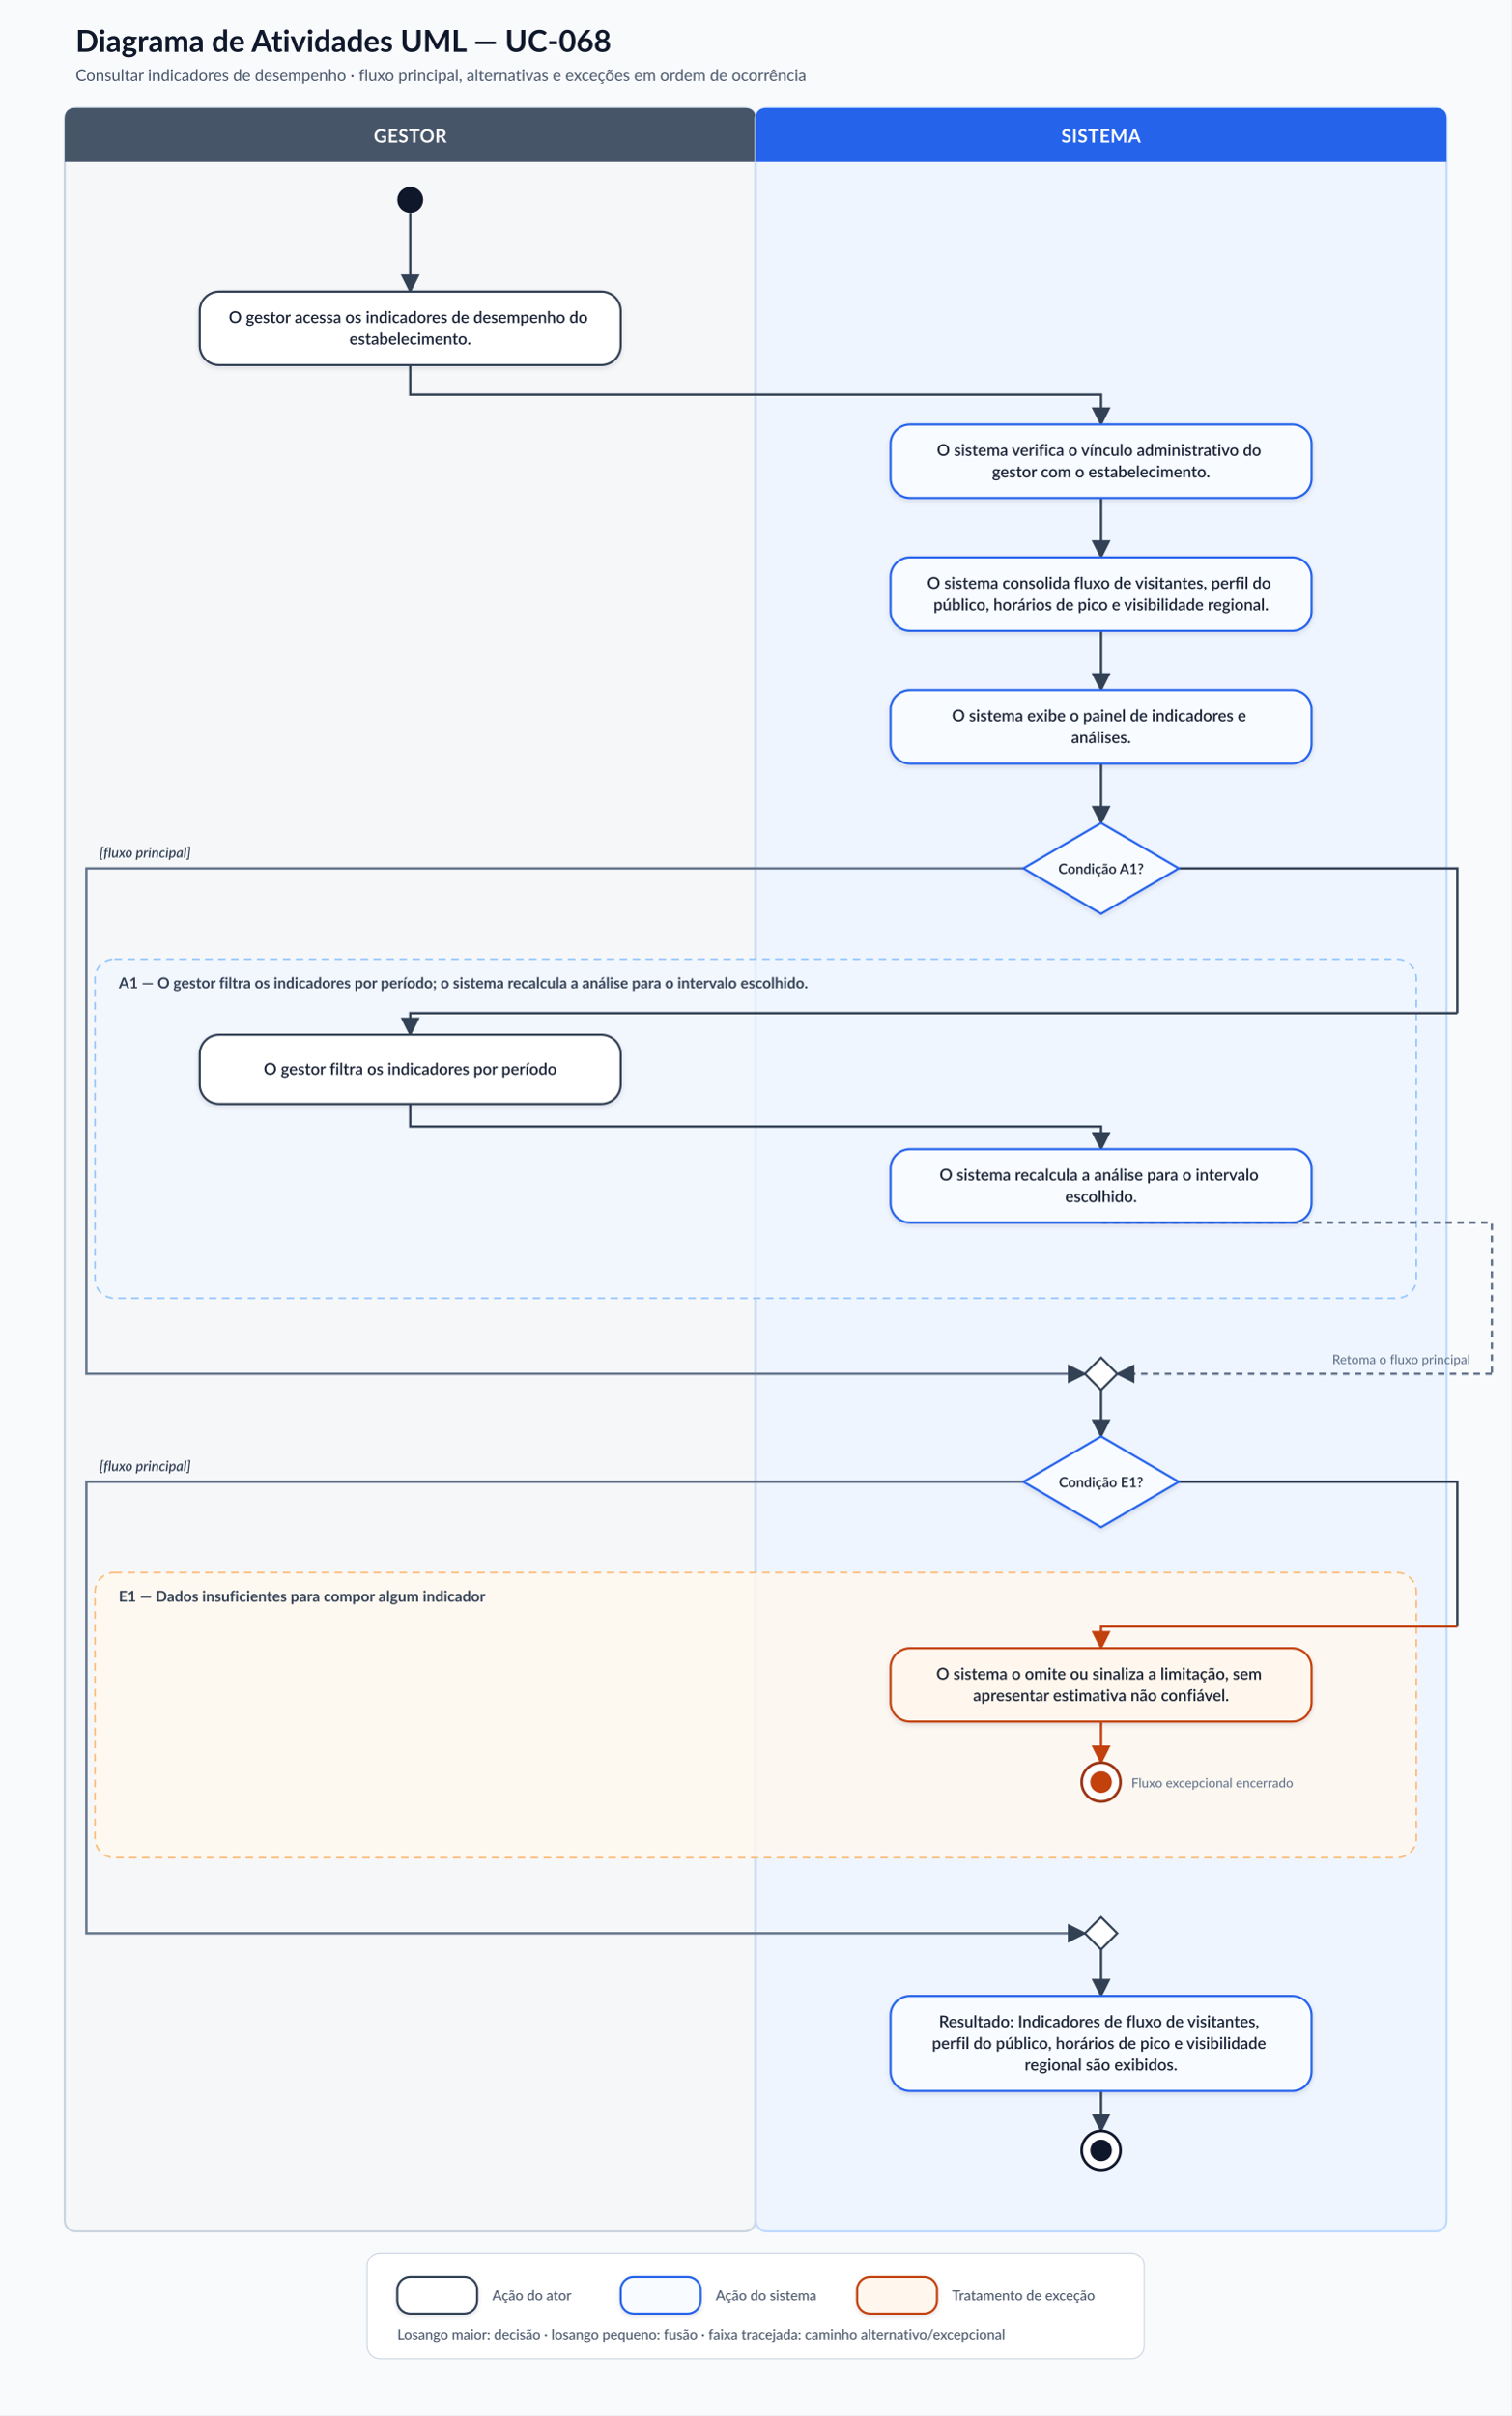
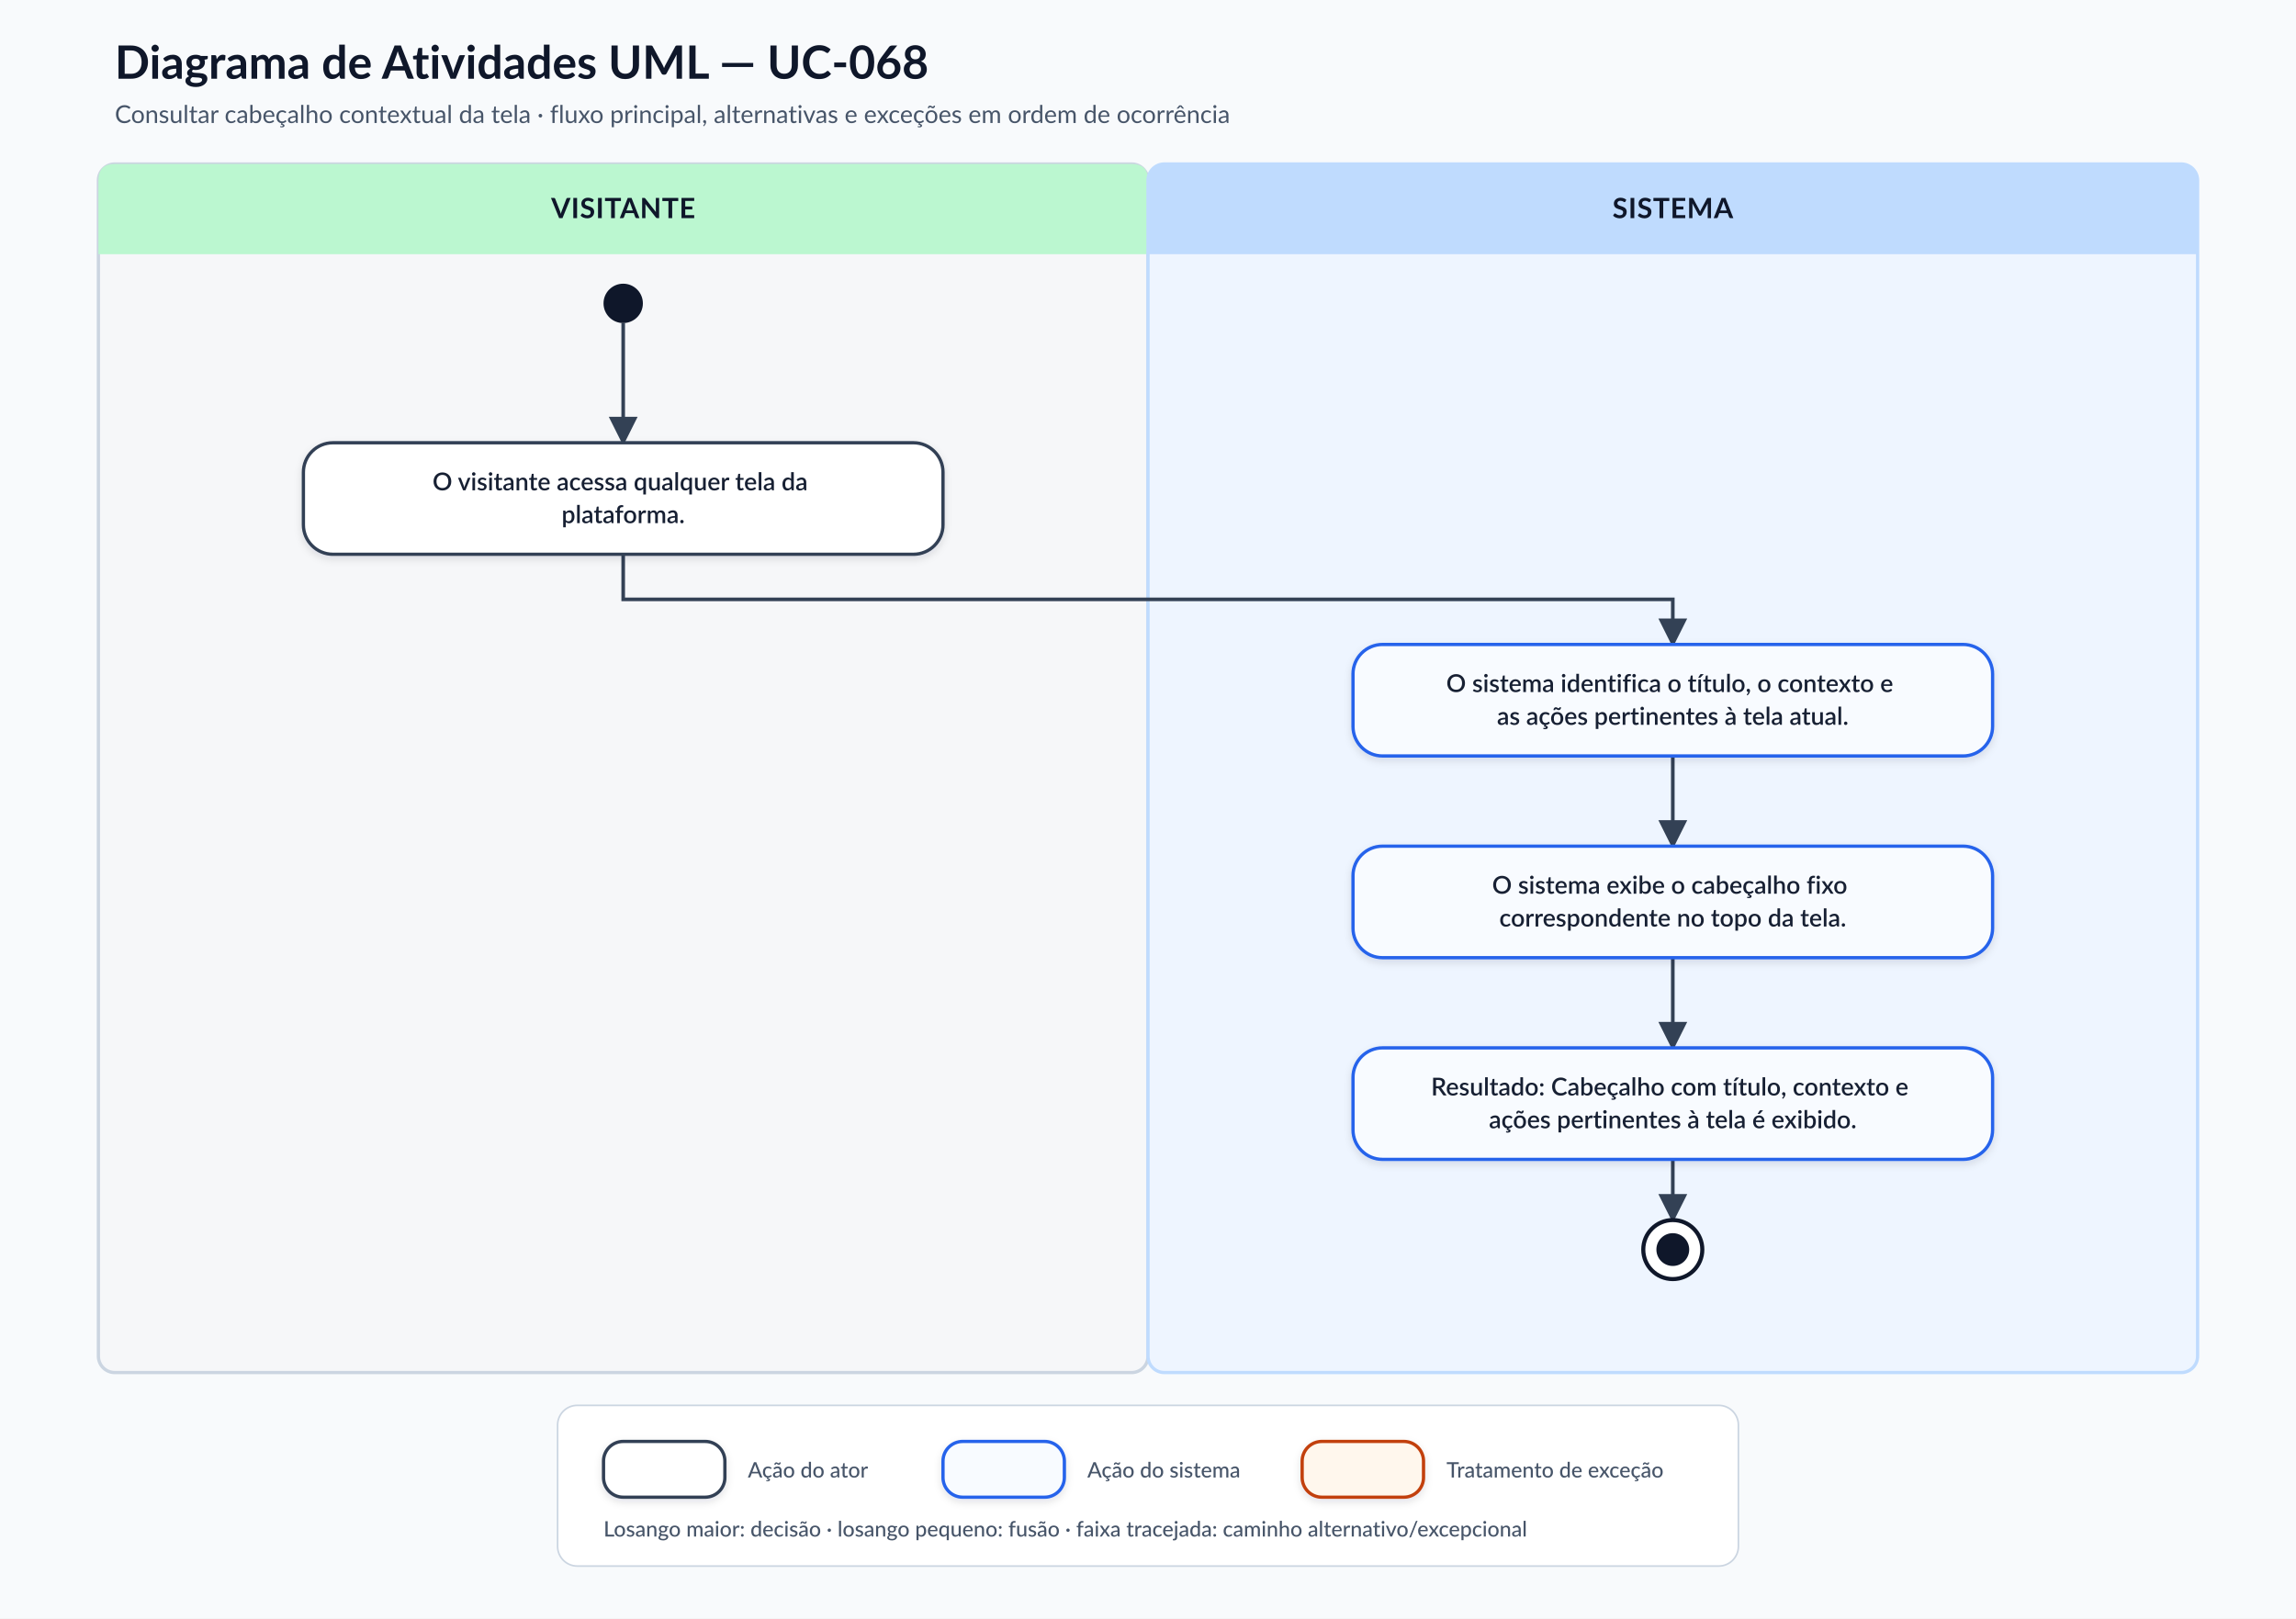
- <svg xmlns="http://www.w3.org/2000/svg" width="1400" height="2236.0" viewBox="0 0 1400 2236.0" role="img" aria-labelledby="title desc">
+ <svg xmlns="http://www.w3.org/2000/svg" width="1400.0" height="987.0" viewBox="0 0 1400.0 987.0" role="img" aria-labelledby="title desc">
  <defs>
    <marker id="arrow" viewBox="0 0 10 10" refX="9" refY="5" markerWidth="8" markerHeight="8" orient="auto-start-reverse">
      <path d="M0 0 L10 5 L0 10 z" fill="#334155" />
    </marker>
    <marker id="error-arrow" viewBox="0 0 10 10" refX="9" refY="5" markerWidth="8" markerHeight="8" orient="auto-start-reverse">
      <path d="M0 0 L10 5 L0 10 z" fill="#c2410c" />
    </marker>
    <filter id="shadow" x="-15%" y="-20%" width="130%" height="150%">
      <feDropShadow dx="0" dy="2" stdDeviation="2.5" flood-color="#0f172a" flood-opacity="0.12" />
    </filter>
    <style>
      .title { font: 700 28px "Lato", "DejaVu Sans", sans-serif; fill: #0f172a; }
      .subtitle { font: 400 15px "Lato", "DejaVu Sans", sans-serif; fill: #475569; }
-       .lane-title { font: 700 17px "Lato", "DejaVu Sans", sans-serif; fill: #fff; letter-spacing: .35px; text-anchor: middle; }
+       .lane-title { font: 700 17px "Lato", "DejaVu Sans", sans-serif; fill: #0f172a; letter-spacing: .35px; text-anchor: middle; }
      .node { fill: #fff; stroke: #334155; stroke-width: 2; filter: url(#shadow); }
      .system-node { fill: #f8fbff; stroke: #2563eb; }
      .exception-node { fill: #fff7ed; stroke: #c2410c; }
      .decision { filter: url(#shadow); }
      .merge { fill: #fff; stroke: #334155; stroke-width: 2; }
      .text { font: 600 15px "Lato", "DejaVu Sans", sans-serif; fill: #172033; }
      .small { font: 600 13px "Lato", "DejaVu Sans", sans-serif; fill: #172033; }
      .guard { font: italic 600 13px "Lato", "DejaVu Sans", sans-serif; fill: #334155; }
      .branch-code { font: 700 14px "Lato", "DejaVu Sans", sans-serif; fill: #334155; }
      .result-label { font: 500 12px "Lato", "DejaVu Sans", sans-serif; fill: #64748b; }
      .flow, .main-flow, .error-flow, .return-flow, .branch-bus { fill: none; stroke: #334155; stroke-width: 2.2; marker-end: url(#arrow); }
      .main-flow { stroke: #64748b; }
      .error-flow { stroke: #c2410c; marker-end: url(#error-arrow); }
      .return-flow { stroke: #64748b; stroke-dasharray: 6 5; }
      .branch-bus.no-arrow, .return-flow.no-arrow { marker-end: none; }
      .alternative-band { fill: #eff6ff; fill-opacity: .66; stroke: #93c5fd; stroke-width: 1.5; stroke-dasharray: 7 5; }
      .exception-band { fill: #fff7ed; fill-opacity: .82; stroke: #fdba74; stroke-width: 1.5; stroke-dasharray: 7 5; }
      .legend { font: 500 13px "Lato", "DejaVu Sans", sans-serif; fill: #475569; }
    </style>
  </defs>
-   <rect width="1400" height="2236.0" fill="#f8fafc" />
+   <rect width="1400.0" height="987.0" fill="#f8fafc" />
  <text class="title" x="70" y="48">Diagrama de Atividades UML — UC-068</text>
-   <text class="subtitle" x="70" y="75">Consultar indicadores de desempenho · fluxo principal, alternativas e exceções em ordem de ocorrência</text>
-   <rect x="60.0" y="100" width="640.0" height="1966.0" rx="10" fill="#f6f7f9" stroke="#cbd5e1" stroke-width="2" />
-   <path d="M70.0 100 H690.0 Q700.0 100 700.0 110 V150 H60.0 V110 Q60.0 100 70.0 100 Z" fill="#475569" />
-   <text class="lane-title" x="380.0" y="132">GESTOR</text>
-   <rect x="700.0" y="100" width="640.0" height="1966.0" rx="10" fill="#eef5ff" stroke="#bfdbfe" stroke-width="2" />
-   <path d="M710.0 100 H1330.0 Q1340.0 100 1340.0 110 V150 H700.0 V110 Q700.0 100 710.0 100 Z" fill="#2563eb" />
-   <text class="lane-title" x="1020.0" y="132">SISTEMA</text>
-   <rect class="alternative-band" x="88" y="888.0" width="1224.0" height="314.0" rx="18" />
-   <rect class="exception-band" x="88" y="1456.0" width="1224.0" height="264.0" rx="18" />
+   <text class="subtitle" x="70" y="75">Consultar cabeçalho contextual da tela · fluxo principal, alternativas e exceções em ordem de ocorrência</text>
+   <rect x="60.0" y="100" width="640.0" height="737.0" rx="10" fill="#f6f7f9" stroke="#cbd5e1" stroke-width="2" />
+   <path d="M70.0 100 H690.0 Q700.0 100 700.0 110 V155 H60.0 V110 Q60.0 100 70.0 100 Z" fill="#BBF7D0" />
+   <text class="lane-title" x="380.0" y="133.0" text-anchor="middle">
+     <tspan x="380.0" y="133.0">VISITANTE</tspan>
+   </text>
+   <rect x="700.0" y="100" width="640.0" height="737.0" rx="10" fill="#eef5ff" stroke="#bfdbfe" stroke-width="2" />
+   <path d="M710.0 100 H1330.0 Q1340.0 100 1340.0 110 V155 H700.0 V110 Q700.0 100 710.0 100 Z" fill="#BFDBFE" />
+   <text class="lane-title" x="1020.0" y="133.0" text-anchor="middle">
+     <tspan x="1020.0" y="133.0">SISTEMA</tspan>
+   </text>
  <path class="flow" d="M380.0 197.0 V270.0" />
  <path class="flow" d="M380.0 338.0 V365.5 H1020.0 V393.0" />
  <path class="flow" d="M1020.0 461.0 V516.0" />
  <path class="flow" d="M1020.0 584.0 V639.0" />
-   <path class="flow" d="M1020.0 707.0 V762.0" />
-   <path class="main-flow" d="M948.0 804.0 H80.0 V1272.0 H1005.0" />
-   <path class="branch-bus no-arrow" d="M1092.0 804.0 H1350.0 V938.0" />
-   <path class="flow" d="M1350.0 938.0 H380.0 V958.0" />
-   <path class="flow" d="M380.0 1022.0 V1043.0 H1020.0 V1064.0" />
-   <path class="return-flow no-arrow" d="M1020.0 1132.0 H1382.0 V1272.0" />
-   <path class="return-flow" d="M1382.0 1272.0 H1035.0" />
-   <path class="flow" d="M1020.0 1287.0 V1330.0" />
-   <path class="main-flow" d="M948.0 1372.0 H80.0 V1790.0 H1005.0" />
-   <path class="branch-bus no-arrow" d="M1092.0 1372.0 H1350.0 V1506.0" />
-   <path class="error-flow" d="M1350.0 1506.0 H1020.0 V1526.0" />
-   <path class="error-flow" d="M1020.0 1594.0 V1632.0" />
-   <path class="flow" d="M1020.0 1805.0 V1848.0" />
-   <path class="flow" d="M1020.0 1936.0 V1973.0" />
+   <path class="flow" d="M1020.0 707.0 V744.0" />
  <circle cx="380.0" cy="185" r="12" fill="#0f172a" />
  <rect class="node" x="185.0" y="270.0" width="390.0" height="68.0" rx="18" />
  <text class="text" x="380.0" y="299.0" text-anchor="middle">
-     <tspan x="380.0" y="299.0">O gestor acessa os indicadores de desempenho do</tspan>
-     <tspan x="380.0" y="319.0">estabelecimento.</tspan>
+     <tspan x="380.0" y="299.0">O visitante acessa qualquer tela da</tspan>
+     <tspan x="380.0" y="319.0">plataforma.</tspan>
  </text>
  <rect class="node system-node" x="825.0" y="393.0" width="390.0" height="68.0" rx="18" />
  <text class="text" x="1020.0" y="422.0" text-anchor="middle">
-     <tspan x="1020.0" y="422.0">O sistema verifica o vínculo administrativo do</tspan>
-     <tspan x="1020.0" y="442.0">gestor com o estabelecimento.</tspan>
+     <tspan x="1020.0" y="422.0">O sistema identifica o título, o contexto e</tspan>
+     <tspan x="1020.0" y="442.0">as ações pertinentes à tela atual.</tspan>
  </text>
  <rect class="node system-node" x="825.0" y="516.0" width="390.0" height="68.0" rx="18" />
  <text class="text" x="1020.0" y="545.0" text-anchor="middle">
-     <tspan x="1020.0" y="545.0">O sistema consolida fluxo de visitantes, perfil do</tspan>
-     <tspan x="1020.0" y="565.0">público, horários de pico e visibilidade regional.</tspan>
+     <tspan x="1020.0" y="545.0">O sistema exibe o cabeçalho fixo</tspan>
+     <tspan x="1020.0" y="565.0">correspondente no topo da tela.</tspan>
  </text>
  <rect class="node system-node" x="825.0" y="639.0" width="390.0" height="68.0" rx="18" />
  <text class="text" x="1020.0" y="668.0" text-anchor="middle">
-     <tspan x="1020.0" y="668.0">O sistema exibe o painel de indicadores e</tspan>
-     <tspan x="1020.0" y="688.0">análises.</tspan>
+     <tspan x="1020.0" y="668.0">Resultado: Cabeçalho com título, contexto e</tspan>
+     <tspan x="1020.0" y="688.0">ações pertinentes à tela é exibido.</tspan>
  </text>
-   <polygon class="node system-node decision" points="1020.0,762.0 1092.0,804.0 1020.0,846.0 948.0,804.0" />
-   <text class="small" x="1020.0" y="809.0" text-anchor="middle">
-     <tspan x="1020.0" y="809.0">Condição A1?</tspan>
-   </text>
-   <rect class="node" x="185.0" y="958.0" width="390.0" height="64.0" rx="18" />
-   <text class="text" x="380.0" y="995.0" text-anchor="middle">
-     <tspan x="380.0" y="995.0">O gestor filtra os indicadores por período</tspan>
-   </text>
-   <rect class="node system-node" x="825.0" y="1064.0" width="390.0" height="68.0" rx="18" />
-   <text class="text" x="1020.0" y="1093.0" text-anchor="middle">
-     <tspan x="1020.0" y="1093.0">O sistema recalcula a análise para o intervalo</tspan>
-     <tspan x="1020.0" y="1113.0">escolhido.</tspan>
-   </text>
-   <polygon class="merge" points="1020.0,1257.0 1035.0,1272.0 1020.0,1287.0 1005.0,1272.0" />
-   <polygon class="node system-node decision" points="1020.0,1330.0 1092.0,1372.0 1020.0,1414.0 948.0,1372.0" />
-   <text class="small" x="1020.0" y="1377.0" text-anchor="middle">
-     <tspan x="1020.0" y="1377.0">Condição E1?</tspan>
-   </text>
-   <rect class="node exception-node" x="825.0" y="1526.0" width="390.0" height="68.0" rx="18" />
-   <text class="text" x="1020.0" y="1555.0" text-anchor="middle">
-     <tspan x="1020.0" y="1555.0">O sistema o omite ou sinaliza a limitação, sem</tspan>
-     <tspan x="1020.0" y="1575.0">apresentar estimativa não confiável.</tspan>
-   </text>
-   <circle cx="1020.0" cy="1650.0" r="18" fill="#fff" stroke="#9a3412" stroke-width="2.5" />
-   <circle cx="1020.0" cy="1650.0" r="10" fill="#c2410c" />
-   <polygon class="merge" points="1020.0,1775.0 1035.0,1790.0 1020.0,1805.0 1005.0,1790.0" />
-   <rect class="node system-node" x="825.0" y="1848.0" width="390.0" height="88.0" rx="18" />
-   <text class="text" x="1020.0" y="1877.0" text-anchor="middle">
-     <tspan x="1020.0" y="1877.0">Resultado: Indicadores de fluxo de visitantes,</tspan>
-     <tspan x="1020.0" y="1897.0">perfil do público, horários de pico e visibilidade</tspan>
-     <tspan x="1020.0" y="1917.0">regional são exibidos.</tspan>
-   </text>
-   <circle cx="1020.0" cy="1991.0" r="18" fill="#fff" stroke="#0f172a" stroke-width="2.5" />
-   <circle cx="1020.0" cy="1991.0" r="10" fill="#0f172a" />
-   <text class="branch-code" x="110" y="915.0">
-     <tspan x="110" y="915.0">A1 — O gestor filtra os indicadores por período; o sistema recalcula a análise para o intervalo escolhido.</tspan>
-   </text>
-   <text class="guard" x="92" y="794.0">[fluxo principal]</text>
-   <text class="result-label" x="1362.0" y="1263.0" text-anchor="end">Retoma o fluxo principal</text>
-   <text class="branch-code" x="110" y="1483.0">
-     <tspan x="110" y="1483.0">E1 — Dados insuficientes para compor algum indicador</tspan>
-   </text>
-   <text class="guard" x="92" y="1362.0">[fluxo principal]</text>
-   <text class="result-label" x="1048.0" y="1655.0">Fluxo excepcional encerrado</text>
-   <g transform="translate(340.0 2086.0)">
+   <circle cx="1020.0" cy="762.0" r="18" fill="#fff" stroke="#0f172a" stroke-width="2.5" />
+   <circle cx="1020.0" cy="762.0" r="10" fill="#0f172a" />
+   <g transform="translate(340.0 857.0)">
    <rect x="0" y="0" width="720" height="98" rx="12" fill="#fff" stroke="#cbd5e1" />
    <rect class="node" x="28" y="22" width="74" height="34" rx="12" />
    <text class="legend" x="116" y="44">Ação do ator</text>
    <rect class="node system-node" x="235" y="22" width="74" height="34" rx="12" />
    <text class="legend" x="323" y="44">Ação do sistema</text>
    <rect class="node exception-node" x="454" y="22" width="74" height="34" rx="12" />
    <text class="legend" x="542" y="44">Tratamento de exceção</text>
    <text class="legend" x="28" y="80">Losango maior: decisão · losango pequeno: fusão · faixa tracejada: caminho alternativo/excepcional</text>
  </g>
</svg>
